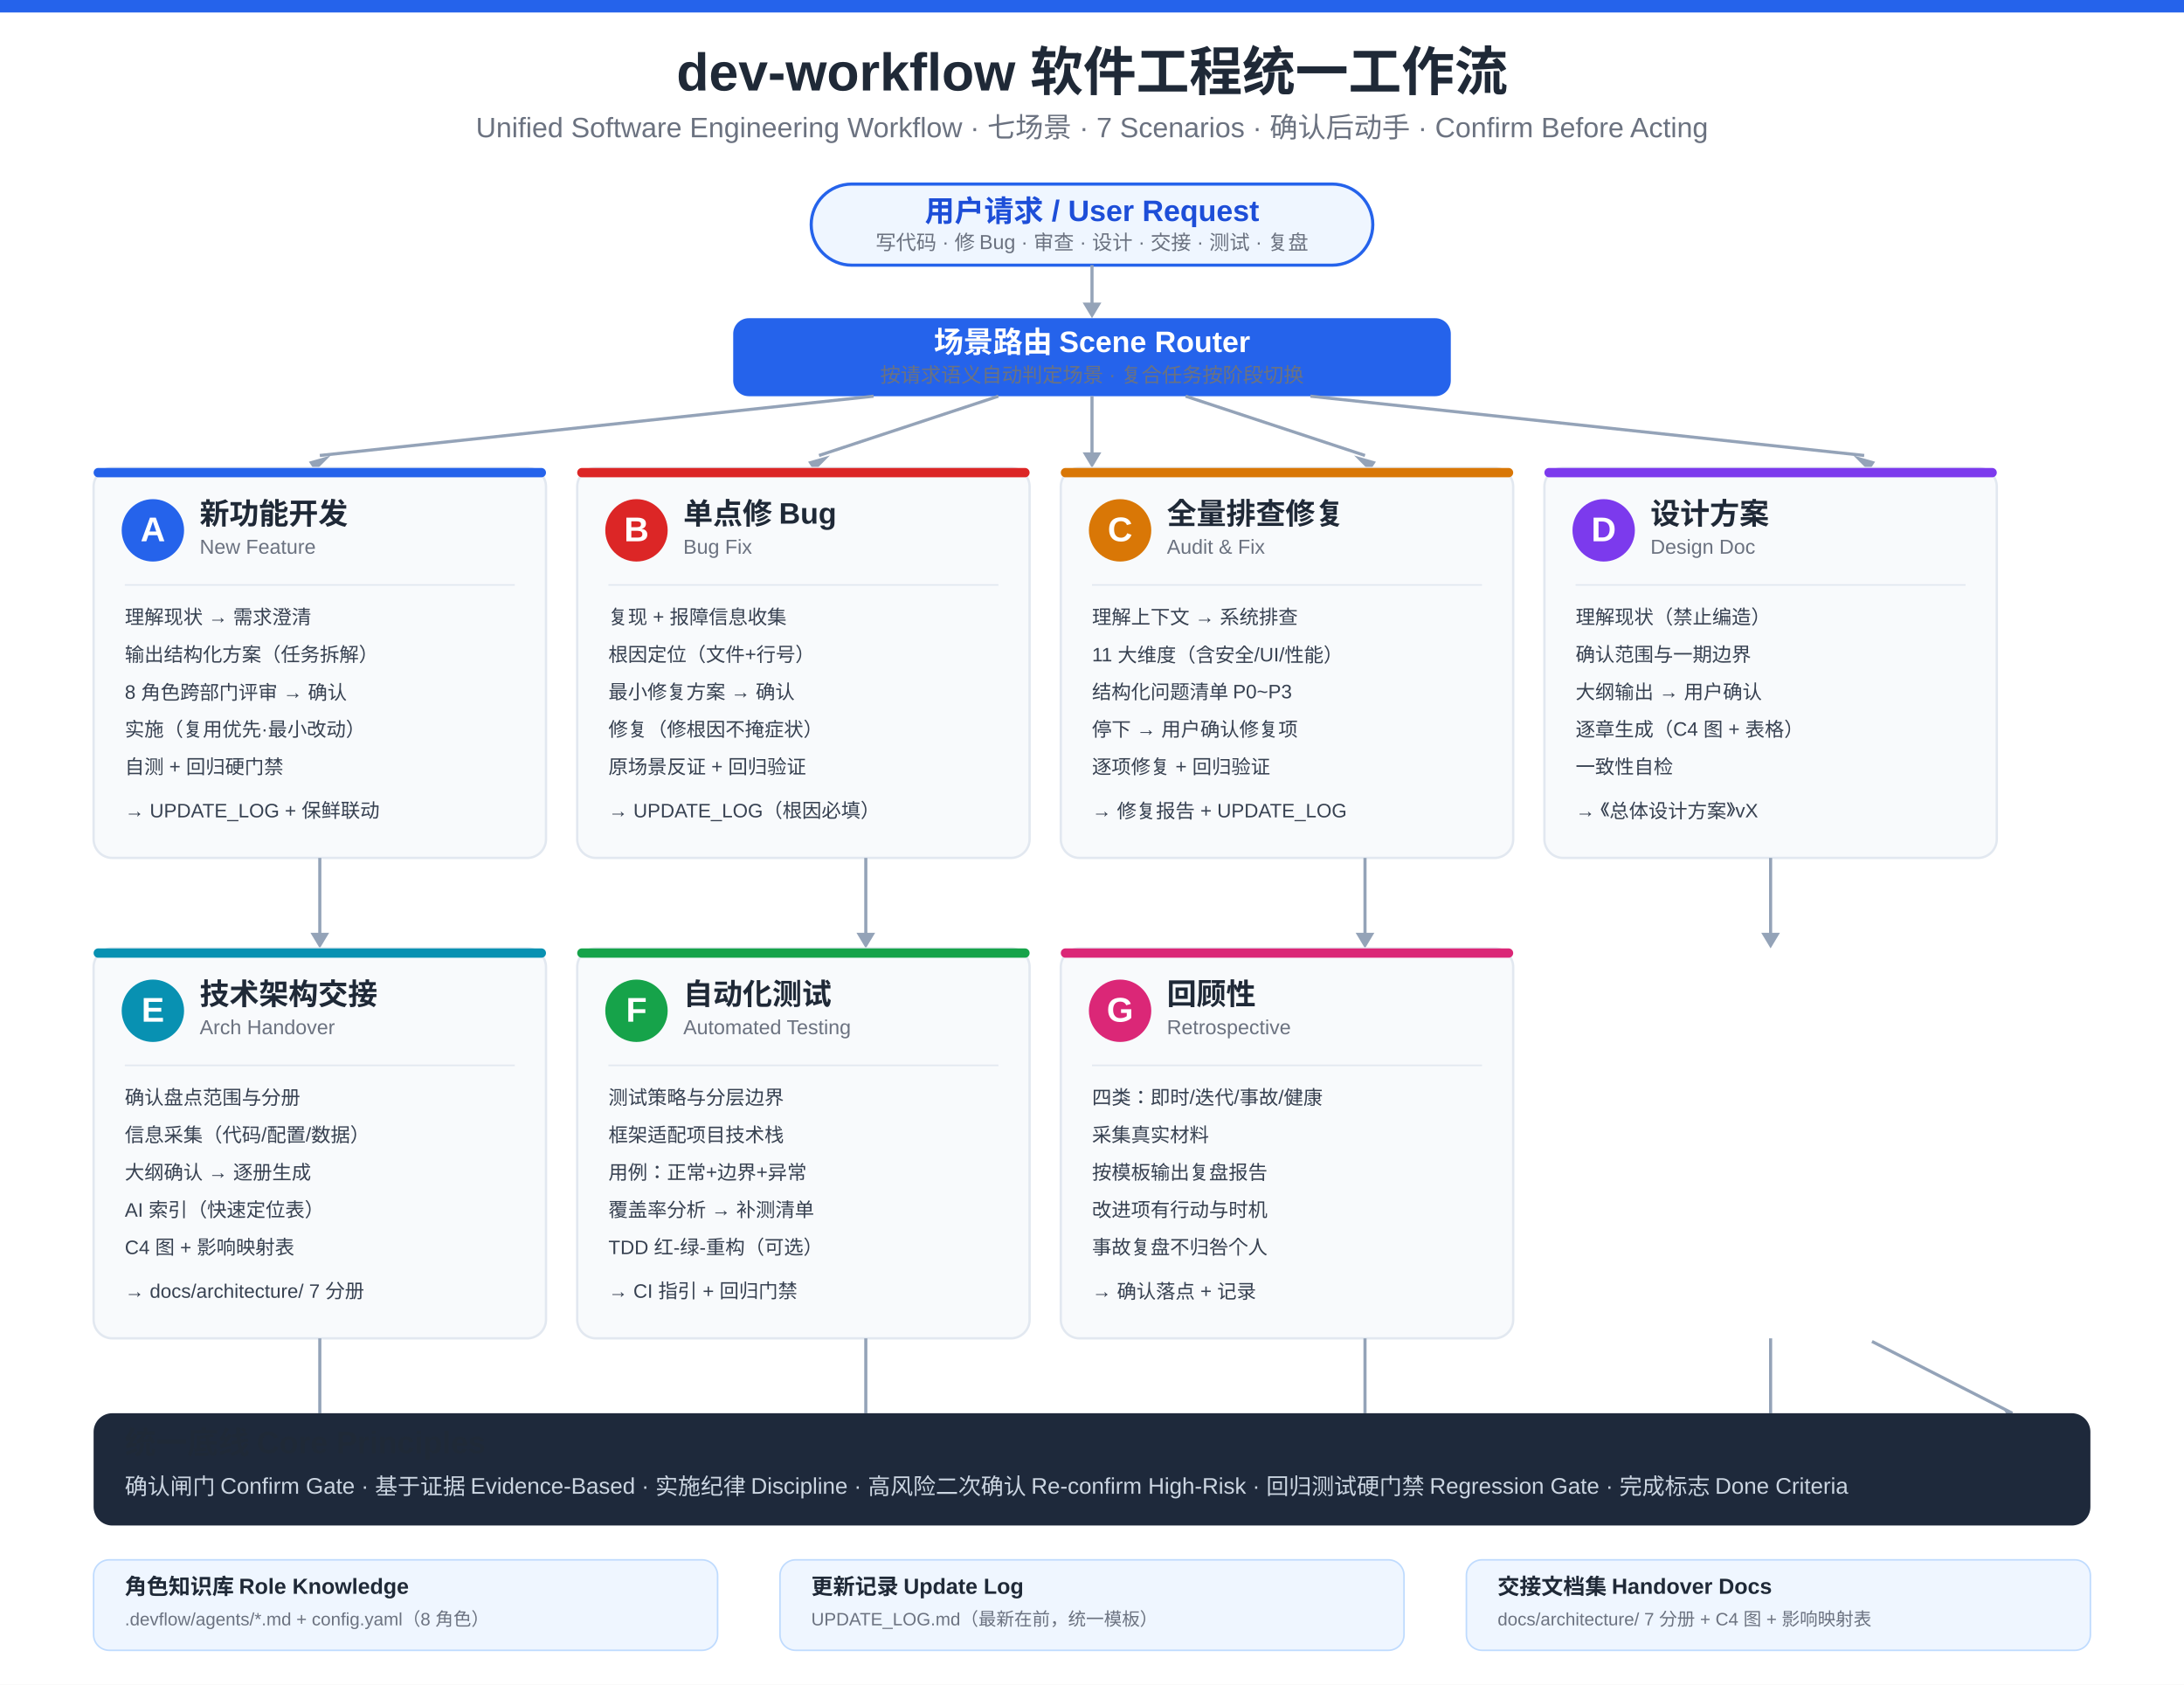
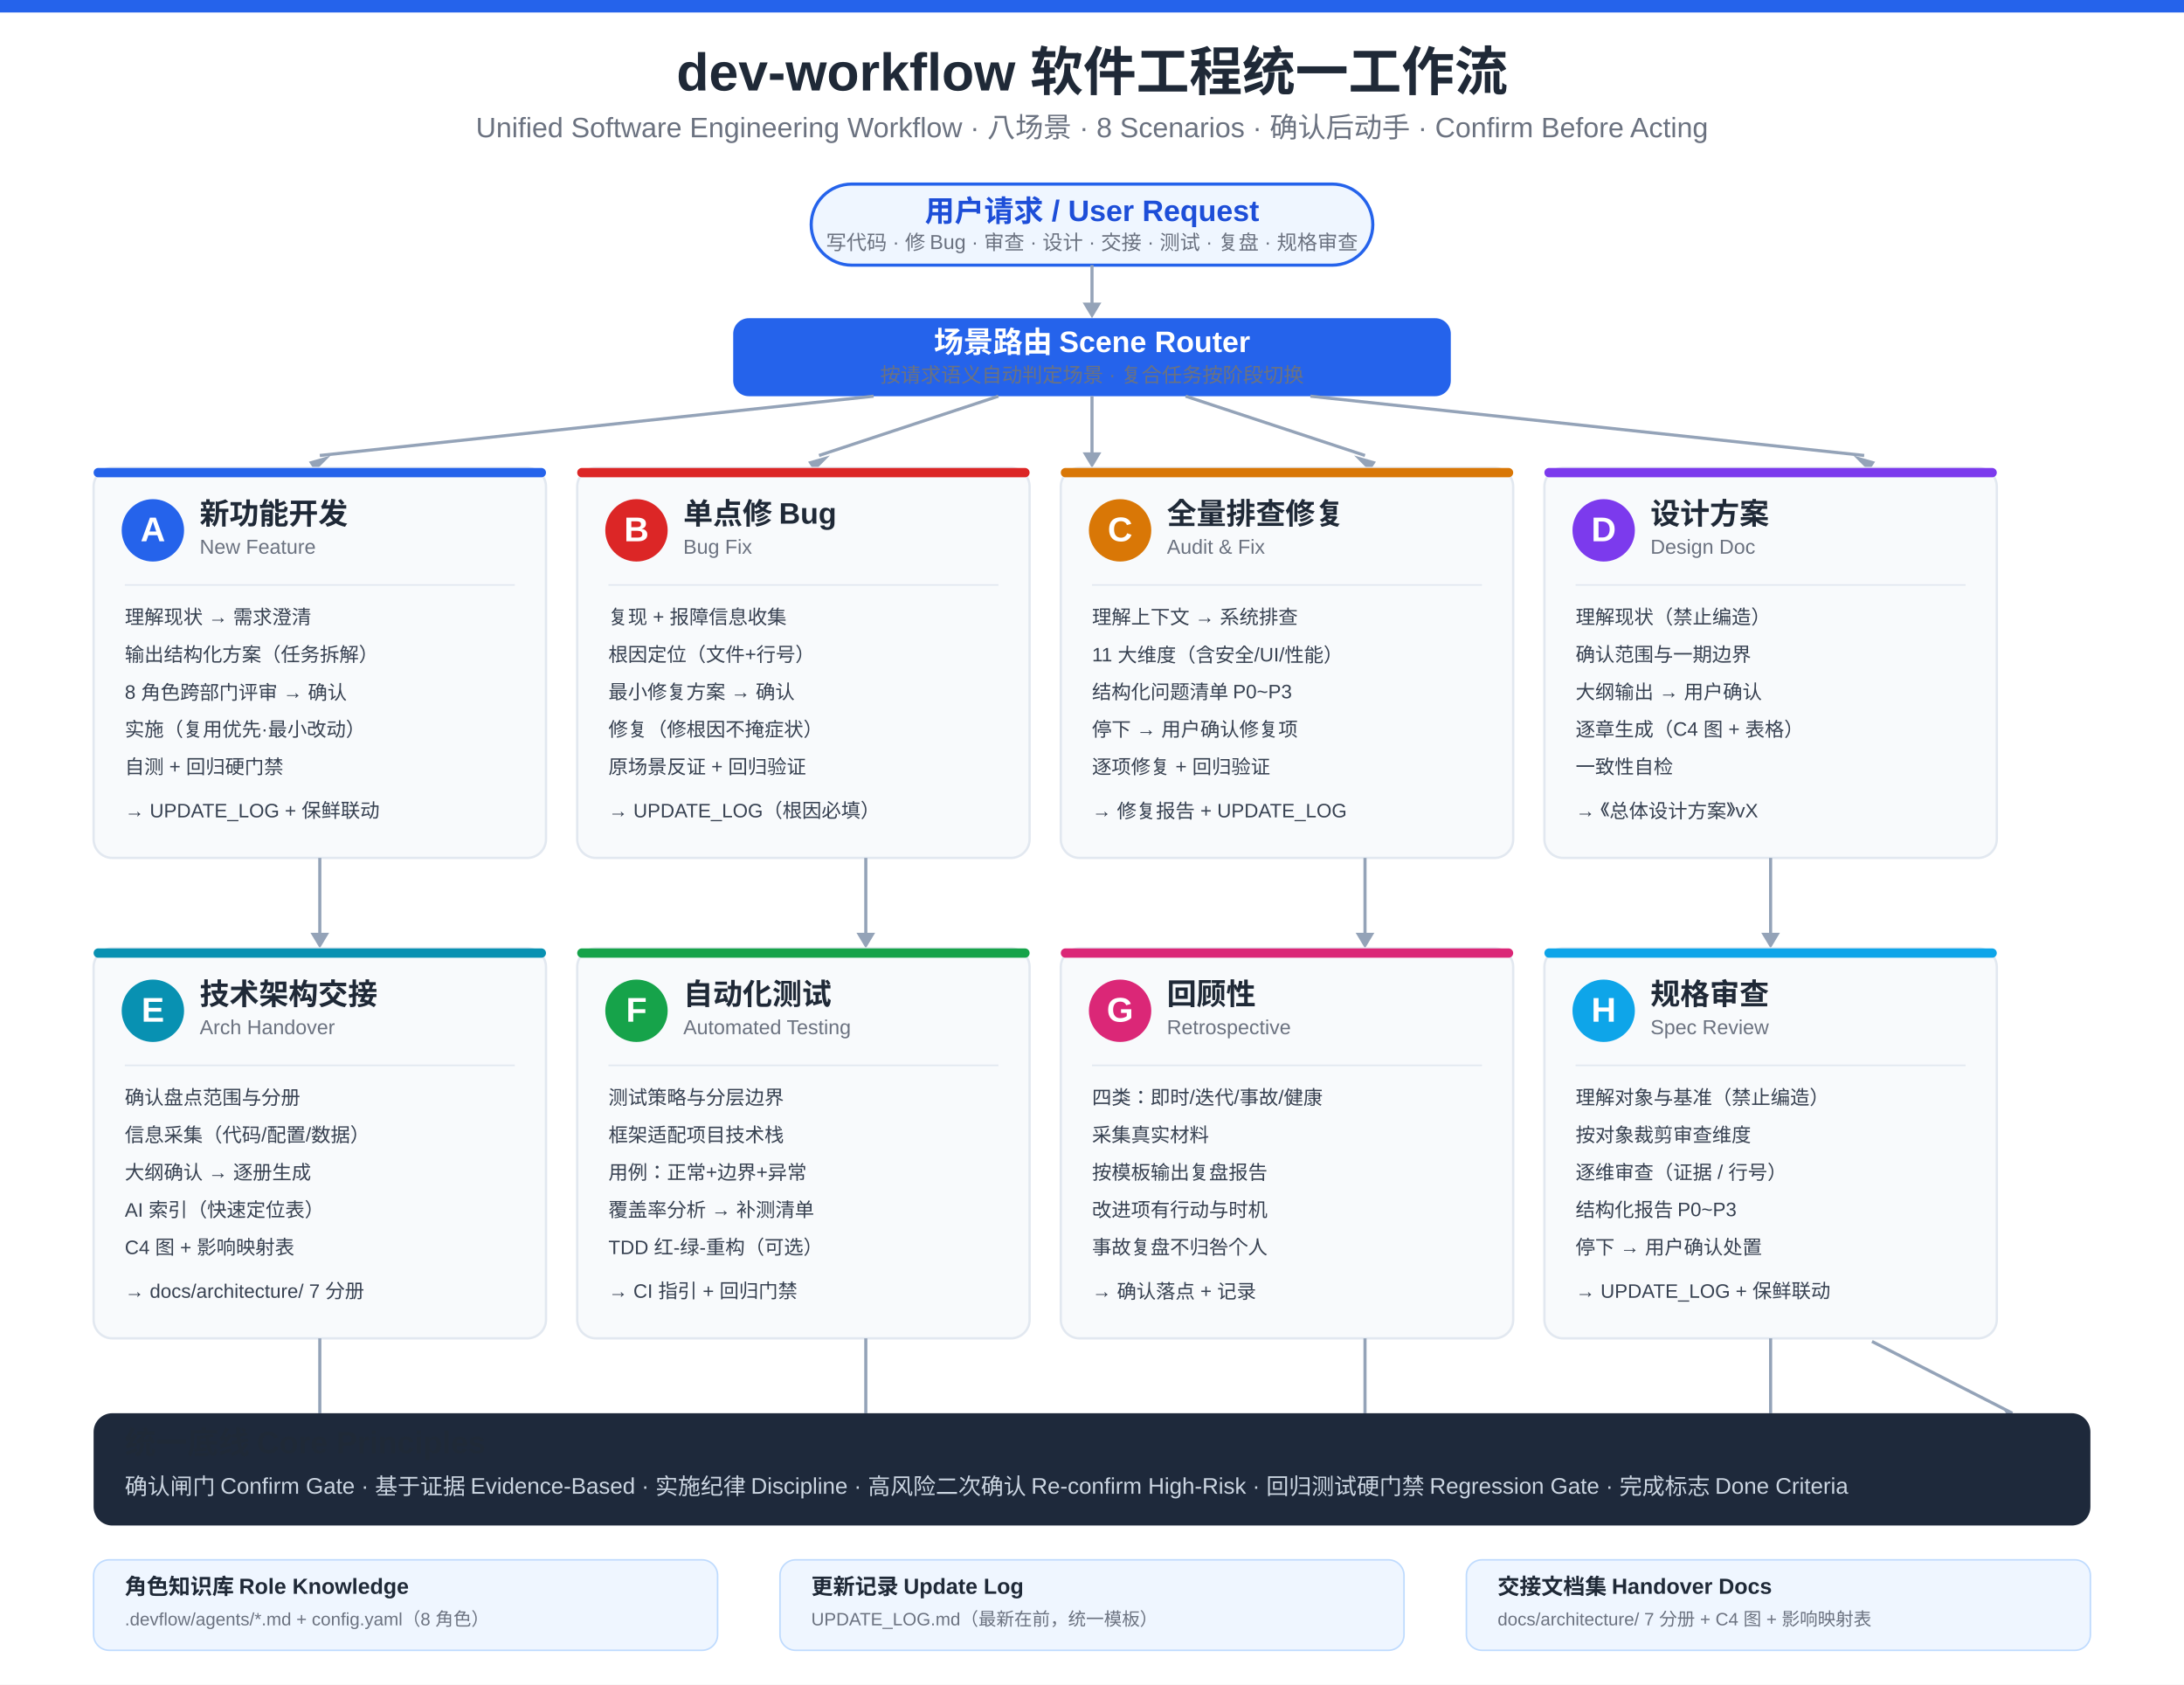
<svg xmlns="http://www.w3.org/2000/svg" width="1400" height="1080" viewBox="0 0 1400 1080">
  <defs>
    <style>
      text { font-family: 'Helvetica Neue', Arial, 'PingFang SC', 'Microsoft YaHei', sans-serif; }
      .title { font-size: 34px; font-weight: 700; fill: #1f2937; }
      .subtitle { font-size: 18px; fill: #6b7280; }
      .section { font-size: 20px; font-weight: 700; fill: #1f2937; }
      .card-title { font-size: 19px; font-weight: 700; }
      .card-sub { font-size: 13px; fill: #6b7280; }
      .card-flow { font-size: 12.5px; fill: #374151; }
      .badge { font-size: 22px; font-weight: 800; fill: #ffffff; }
      .flow-arrow { stroke: #94a3b8; stroke-width: 2; fill: none; }
      .flow-arrow-head { fill: #94a3b8; }
      .bottom-text { font-size: 14px; fill: #1f2937; font-weight: 600; }
      .bottom-sub { font-size: 11.5px; fill: #6b7280; }
    </style>
  </defs>
  <rect width="1400" height="1080" fill="#ffffff" />
  <rect width="1400" height="8" fill="#2563eb" />
  <text x="700" y="58" text-anchor="middle" class="title">dev-workflow 软件工程统一工作流</text>
-   <text x="700" y="88" text-anchor="middle" class="subtitle">Unified Software Engineering Workflow · 七场景 · 7 Scenarios · 确认后动手 · Confirm Before Acting</text>
+   <text x="700" y="88" text-anchor="middle" class="subtitle">Unified Software Engineering Workflow · 八场景 · 8 Scenarios · 确认后动手 · Confirm Before Acting</text>
  <rect x="520" y="118" width="360" height="52" rx="26" fill="#eff6ff" stroke="#2563eb" stroke-width="2" />
  <text x="700" y="142" text-anchor="middle" class="card-title" fill="#1d4ed8">用户请求 / User Request</text>
-   <text x="700" y="160" text-anchor="middle" class="card-sub">写代码 · 修 Bug · 审查 · 设计 · 交接 · 测试 · 复盘</text>
+   <text x="700" y="160" text-anchor="middle" class="card-sub">写代码 · 修 Bug · 审查 · 设计 · 交接 · 测试 · 复盘 · 规格审查</text>
  <line x1="700" y1="170" x2="700" y2="196" class="flow-arrow" />
  <polygon points="700,204 694,194 706,194" class="flow-arrow-head" />
  <rect x="470" y="204" width="460" height="50" rx="10" fill="#2563eb" />
  <text x="700" y="226" text-anchor="middle" class="card-title" fill="#ffffff">场景路由 Scene Router</text>
  <text x="700" y="245" text-anchor="middle" class="card-sub" fill="#bfdbfe">按请求语义自动判定场景 · 复合任务按阶段切换</text>
  <line x1="560" y1="254" x2="205" y2="292" class="flow-arrow" />
  <polygon points="198,296 212,292 202,302" class="flow-arrow-head" />
  <line x1="640" y1="254" x2="525" y2="292" class="flow-arrow" />
  <polygon points="518,296 532,292 522,302" class="flow-arrow-head" />
  <line x1="700" y1="254" x2="700" y2="292" class="flow-arrow" />
  <polygon points="700,300 694,290 706,290" class="flow-arrow-head" />
  <line x1="760" y1="254" x2="875" y2="292" class="flow-arrow" />
  <polygon points="882,296 868,292 878,302" class="flow-arrow-head" />
  <line x1="840" y1="254" x2="1195" y2="292" class="flow-arrow" />
  <polygon points="1202,296 1188,292 1198,302" class="flow-arrow-head" />
  <rect x="60" y="300" width="290" height="250" rx="12" fill="#f8fafc" stroke="#e2e8f0" stroke-width="1.5" />
  <rect x="60" y="300" width="290" height="6" rx="3" fill="#2563eb" />
  <circle cx="98" cy="340" r="20" fill="#2563eb" />
  <text x="98" y="347" text-anchor="middle" class="badge">A</text>
  <text x="128" y="336" class="card-title" fill="#1f2937">新功能开发</text>
  <text x="128" y="355" class="card-sub">New Feature</text>
  <line x1="80" y1="375" x2="330" y2="375" stroke="#e2e8f0" />
  <text x="80" y="400" class="card-flow">理解现状 → 需求澄清</text>
  <text x="80" y="424" class="card-flow">输出结构化方案（任务拆解）</text>
  <text x="80" y="448" class="card-flow">8 角色跨部门评审 → 确认</text>
  <text x="80" y="472" class="card-flow">实施（复用优先·最小改动）</text>
  <text x="80" y="496" class="card-flow">自测 + 回归硬门禁</text>
  <text x="80" y="524" class="card-flow" fill="#2563eb">→ UPDATE_LOG + 保鲜联动</text>
  <rect x="370" y="300" width="290" height="250" rx="12" fill="#f8fafc" stroke="#e2e8f0" stroke-width="1.5" />
  <rect x="370" y="300" width="290" height="6" rx="3" fill="#dc2626" />
  <circle cx="408" cy="340" r="20" fill="#dc2626" />
  <text x="408" y="347" text-anchor="middle" class="badge">B</text>
  <text x="438" y="336" class="card-title" fill="#1f2937">单点修 Bug</text>
  <text x="438" y="355" class="card-sub">Bug Fix</text>
  <line x1="390" y1="375" x2="640" y2="375" stroke="#e2e8f0" />
  <text x="390" y="400" class="card-flow">复现 + 报障信息收集</text>
  <text x="390" y="424" class="card-flow">根因定位（文件+行号）</text>
  <text x="390" y="448" class="card-flow">最小修复方案 → 确认</text>
  <text x="390" y="472" class="card-flow">修复（修根因不掩症状）</text>
  <text x="390" y="496" class="card-flow">原场景反证 + 回归验证</text>
  <text x="390" y="524" class="card-flow" fill="#dc2626">→ UPDATE_LOG（根因必填）</text>
  <rect x="680" y="300" width="290" height="250" rx="12" fill="#f8fafc" stroke="#e2e8f0" stroke-width="1.5" />
  <rect x="680" y="300" width="290" height="6" rx="3" fill="#d97706" />
  <circle cx="718" cy="340" r="20" fill="#d97706" />
  <text x="718" y="347" text-anchor="middle" class="badge">C</text>
  <text x="748" y="336" class="card-title" fill="#1f2937">全量排查修复</text>
  <text x="748" y="355" class="card-sub">Audit &amp; Fix</text>
  <line x1="700" y1="375" x2="950" y2="375" stroke="#e2e8f0" />
  <text x="700" y="400" class="card-flow">理解上下文 → 系统排查</text>
  <text x="700" y="424" class="card-flow">11 大维度（含安全/UI/性能）</text>
  <text x="700" y="448" class="card-flow">结构化问题清单 P0~P3</text>
  <text x="700" y="472" class="card-flow">停下 → 用户确认修复项</text>
  <text x="700" y="496" class="card-flow">逐项修复 + 回归验证</text>
  <text x="700" y="524" class="card-flow" fill="#d97706">→ 修复报告 + UPDATE_LOG</text>
  <rect x="990" y="300" width="290" height="250" rx="12" fill="#f8fafc" stroke="#e2e8f0" stroke-width="1.5" />
  <rect x="990" y="300" width="290" height="6" rx="3" fill="#7c3aed" />
  <circle cx="1028" cy="340" r="20" fill="#7c3aed" />
  <text x="1028" y="347" text-anchor="middle" class="badge">D</text>
  <text x="1058" y="336" class="card-title" fill="#1f2937">设计方案</text>
  <text x="1058" y="355" class="card-sub">Design Doc</text>
  <line x1="1010" y1="375" x2="1260" y2="375" stroke="#e2e8f0" />
  <text x="1010" y="400" class="card-flow">理解现状（禁止编造）</text>
  <text x="1010" y="424" class="card-flow">确认范围与一期边界</text>
  <text x="1010" y="448" class="card-flow">大纲输出 → 用户确认</text>
  <text x="1010" y="472" class="card-flow">逐章生成（C4 图 + 表格）</text>
  <text x="1010" y="496" class="card-flow">一致性自检</text>
  <text x="1010" y="524" class="card-flow" fill="#7c3aed">→ 《总体设计方案》vX</text>
  <line x1="205" y1="550" x2="205" y2="600" class="flow-arrow" />
  <polygon points="205,608 199,598 211,598" class="flow-arrow-head" />
  <line x1="555" y1="550" x2="555" y2="600" class="flow-arrow" />
  <polygon points="555,608 549,598 561,598" class="flow-arrow-head" />
  <line x1="875" y1="550" x2="875" y2="600" class="flow-arrow" />
  <polygon points="875,608 869,598 881,598" class="flow-arrow-head" />
  <line x1="1135" y1="550" x2="1135" y2="600" class="flow-arrow" />
  <polygon points="1135,608 1129,598 1141,598" class="flow-arrow-head" />
  <rect x="60" y="608" width="290" height="250" rx="12" fill="#f8fafc" stroke="#e2e8f0" stroke-width="1.5" />
  <rect x="60" y="608" width="290" height="6" rx="3" fill="#0891b2" />
  <circle cx="98" cy="648" r="20" fill="#0891b2" />
  <text x="98" y="655" text-anchor="middle" class="badge">E</text>
  <text x="128" y="644" class="card-title" fill="#1f2937">技术架构交接</text>
  <text x="128" y="663" class="card-sub">Arch Handover</text>
  <line x1="80" y1="683" x2="330" y2="683" stroke="#e2e8f0" />
  <text x="80" y="708" class="card-flow">确认盘点范围与分册</text>
  <text x="80" y="732" class="card-flow">信息采集（代码/配置/数据）</text>
  <text x="80" y="756" class="card-flow">大纲确认 → 逐册生成</text>
  <text x="80" y="780" class="card-flow">AI 索引（快速定位表）</text>
  <text x="80" y="804" class="card-flow">C4 图 + 影响映射表</text>
  <text x="80" y="832" class="card-flow" fill="#0891b2">→ docs/architecture/ 7 分册</text>
  <rect x="370" y="608" width="290" height="250" rx="12" fill="#f8fafc" stroke="#e2e8f0" stroke-width="1.5" />
  <rect x="370" y="608" width="290" height="6" rx="3" fill="#16a34a" />
  <circle cx="408" cy="648" r="20" fill="#16a34a" />
  <text x="408" y="655" text-anchor="middle" class="badge">F</text>
  <text x="438" y="644" class="card-title" fill="#1f2937">自动化测试</text>
  <text x="438" y="663" class="card-sub">Automated Testing</text>
  <line x1="390" y1="683" x2="640" y2="683" stroke="#e2e8f0" />
  <text x="390" y="708" class="card-flow">测试策略与分层边界</text>
  <text x="390" y="732" class="card-flow">框架适配项目技术栈</text>
  <text x="390" y="756" class="card-flow">用例：正常+边界+异常</text>
  <text x="390" y="780" class="card-flow">覆盖率分析 → 补测清单</text>
  <text x="390" y="804" class="card-flow">TDD 红-绿-重构（可选）</text>
  <text x="390" y="832" class="card-flow" fill="#16a34a">→ CI 指引 + 回归门禁</text>
  <rect x="680" y="608" width="290" height="250" rx="12" fill="#f8fafc" stroke="#e2e8f0" stroke-width="1.5" />
  <rect x="680" y="608" width="290" height="6" rx="3" fill="#db2777" />
  <circle cx="718" cy="648" r="20" fill="#db2777" />
  <text x="718" y="655" text-anchor="middle" class="badge">G</text>
  <text x="748" y="644" class="card-title" fill="#1f2937">回顾性</text>
  <text x="748" y="663" class="card-sub">Retrospective</text>
  <line x1="700" y1="683" x2="950" y2="683" stroke="#e2e8f0" />
  <text x="700" y="708" class="card-flow">四类：即时/迭代/事故/健康</text>
  <text x="700" y="732" class="card-flow">采集真实材料</text>
  <text x="700" y="756" class="card-flow">按模板输出复盘报告</text>
  <text x="700" y="780" class="card-flow">改进项有行动与时机</text>
  <text x="700" y="804" class="card-flow">事故复盘不归咎个人</text>
  <text x="700" y="832" class="card-flow" fill="#db2777">→ 确认落点 + 记录</text>
+   <rect x="990" y="608" width="290" height="250" rx="12" fill="#f8fafc" stroke="#e2e8f0" stroke-width="1.5" />
+   <rect x="990" y="608" width="290" height="6" rx="3" fill="#0ea5e9" />
+   <circle cx="1028" cy="648" r="20" fill="#0ea5e9" />
+   <text x="1028" y="655" text-anchor="middle" class="badge">H</text>
+   <text x="1058" y="644" class="card-title" fill="#1f2937">规格审查</text>
+   <text x="1058" y="663" class="card-sub">Spec Review</text>
+   <line x1="1010" y1="683" x2="1260" y2="683" stroke="#e2e8f0" />
+   <text x="1010" y="708" class="card-flow">理解对象与基准（禁止编造）</text>
+   <text x="1010" y="732" class="card-flow">按对象裁剪审查维度</text>
+   <text x="1010" y="756" class="card-flow">逐维审查（证据 / 行号）</text>
+   <text x="1010" y="780" class="card-flow">结构化报告 P0~P3</text>
+   <text x="1010" y="804" class="card-flow">停下 → 用户确认处置</text>
+   <text x="1010" y="832" class="card-flow" fill="#0ea5e9">→ UPDATE_LOG + 保鲜联动</text>
  <line x1="205" y1="858" x2="205" y2="906" class="flow-arrow" />
  <line x1="555" y1="858" x2="555" y2="906" class="flow-arrow" />
  <line x1="875" y1="858" x2="875" y2="906" class="flow-arrow" />
  <line x1="1135" y1="858" x2="1135" y2="906" class="flow-arrow" />
  <line x1="1200" y1="860" x2="1290" y2="906" class="flow-arrow" />
  <polygon points="1295,910 1284,903 1292,916" class="flow-arrow-head" />
  <rect x="60" y="906" width="1280" height="72" rx="12" fill="#1e293b" />
  <text x="80" y="932" class="section" fill="#ffffff">统一底线 Core Principles</text>
  <text x="80" y="958" fill="#cbd5e1" font-size="14.5px">确认闸门 Confirm Gate · 基于证据 Evidence-Based · 实施纪律 Discipline · 高风险二次确认 Re-confirm High-Risk · 回归测试硬门禁 Regression Gate · 完成标志 Done Criteria</text>
  <rect x="60" y="1000" width="400" height="58" rx="10" fill="#eff6ff" stroke="#bfdbfe" />
  <text x="80" y="1022" class="bottom-text">角色知识库 Role Knowledge</text>
  <text x="80" y="1042" class="bottom-sub">.devflow/agents/*.md + config.yaml（8 角色）</text>
  <rect x="500" y="1000" width="400" height="58" rx="10" fill="#eff6ff" stroke="#bfdbfe" />
  <text x="520" y="1022" class="bottom-text">更新记录 Update Log</text>
  <text x="520" y="1042" class="bottom-sub">UPDATE_LOG.md（最新在前，统一模板）</text>
  <rect x="940" y="1000" width="400" height="58" rx="10" fill="#eff6ff" stroke="#bfdbfe" />
  <text x="960" y="1022" class="bottom-text">交接文档集 Handover Docs</text>
  <text x="960" y="1042" class="bottom-sub">docs/architecture/ 7 分册 + C4 图 + 影响映射表</text>
</svg>
